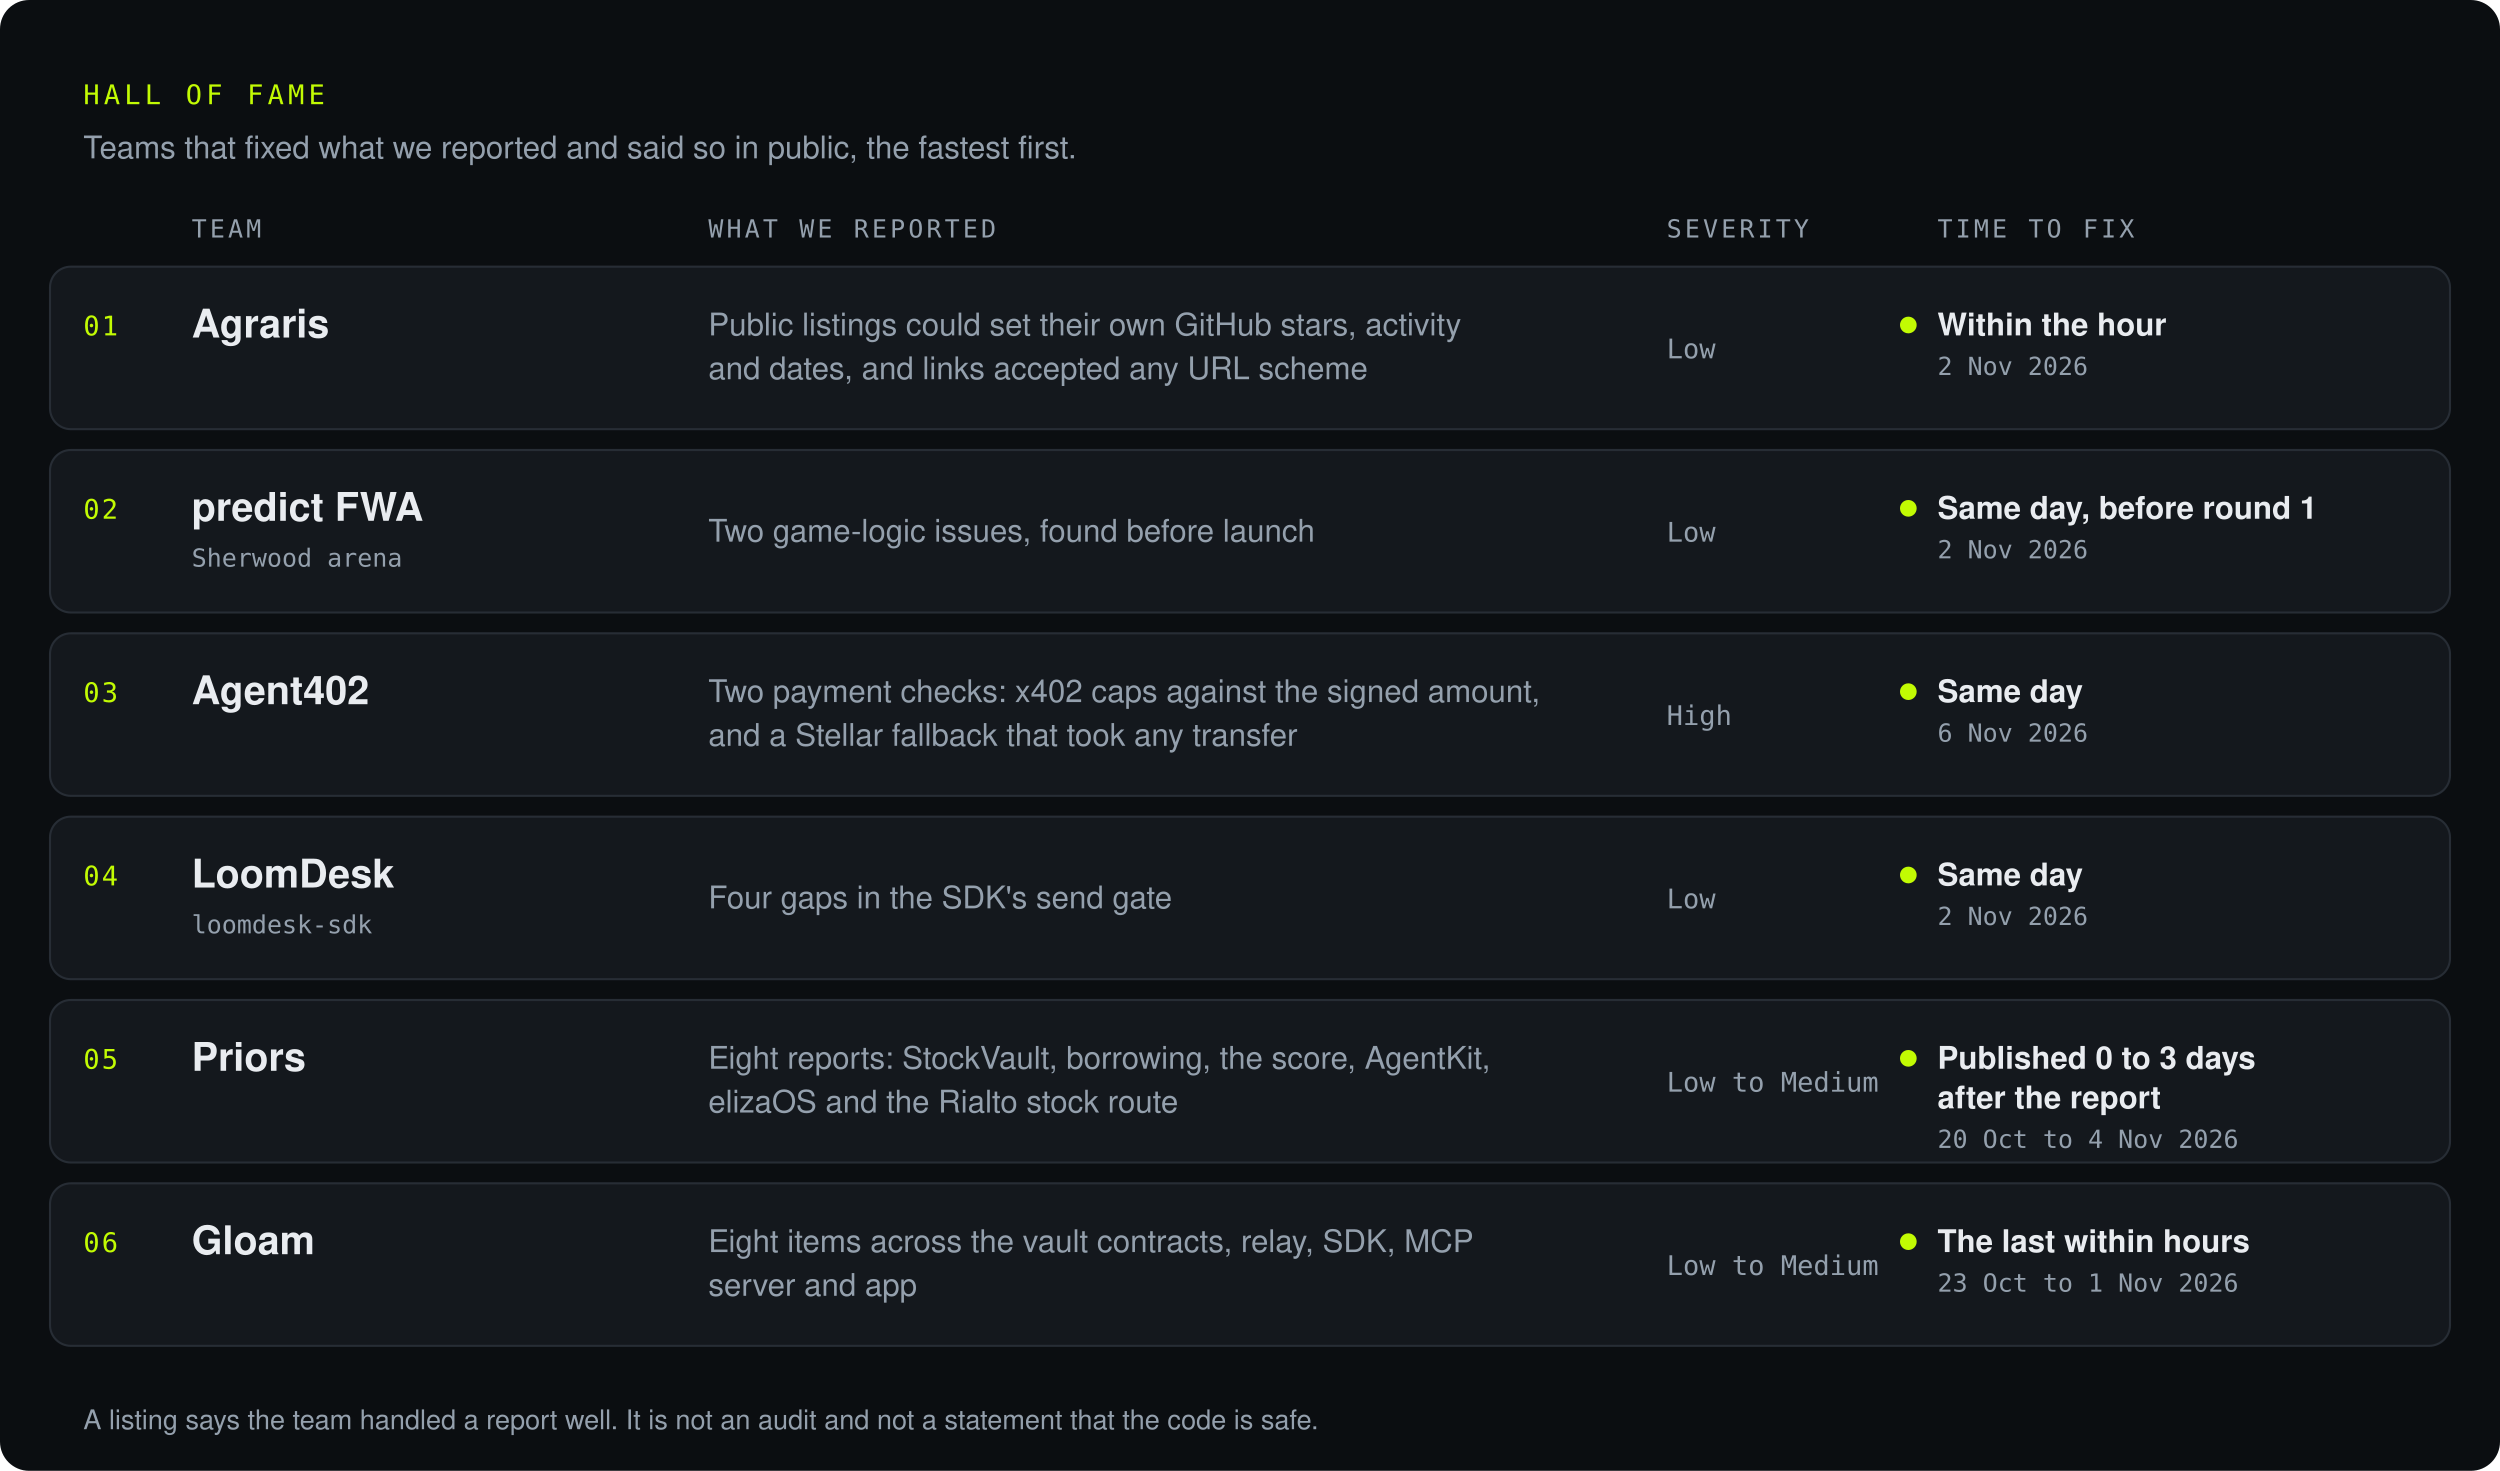
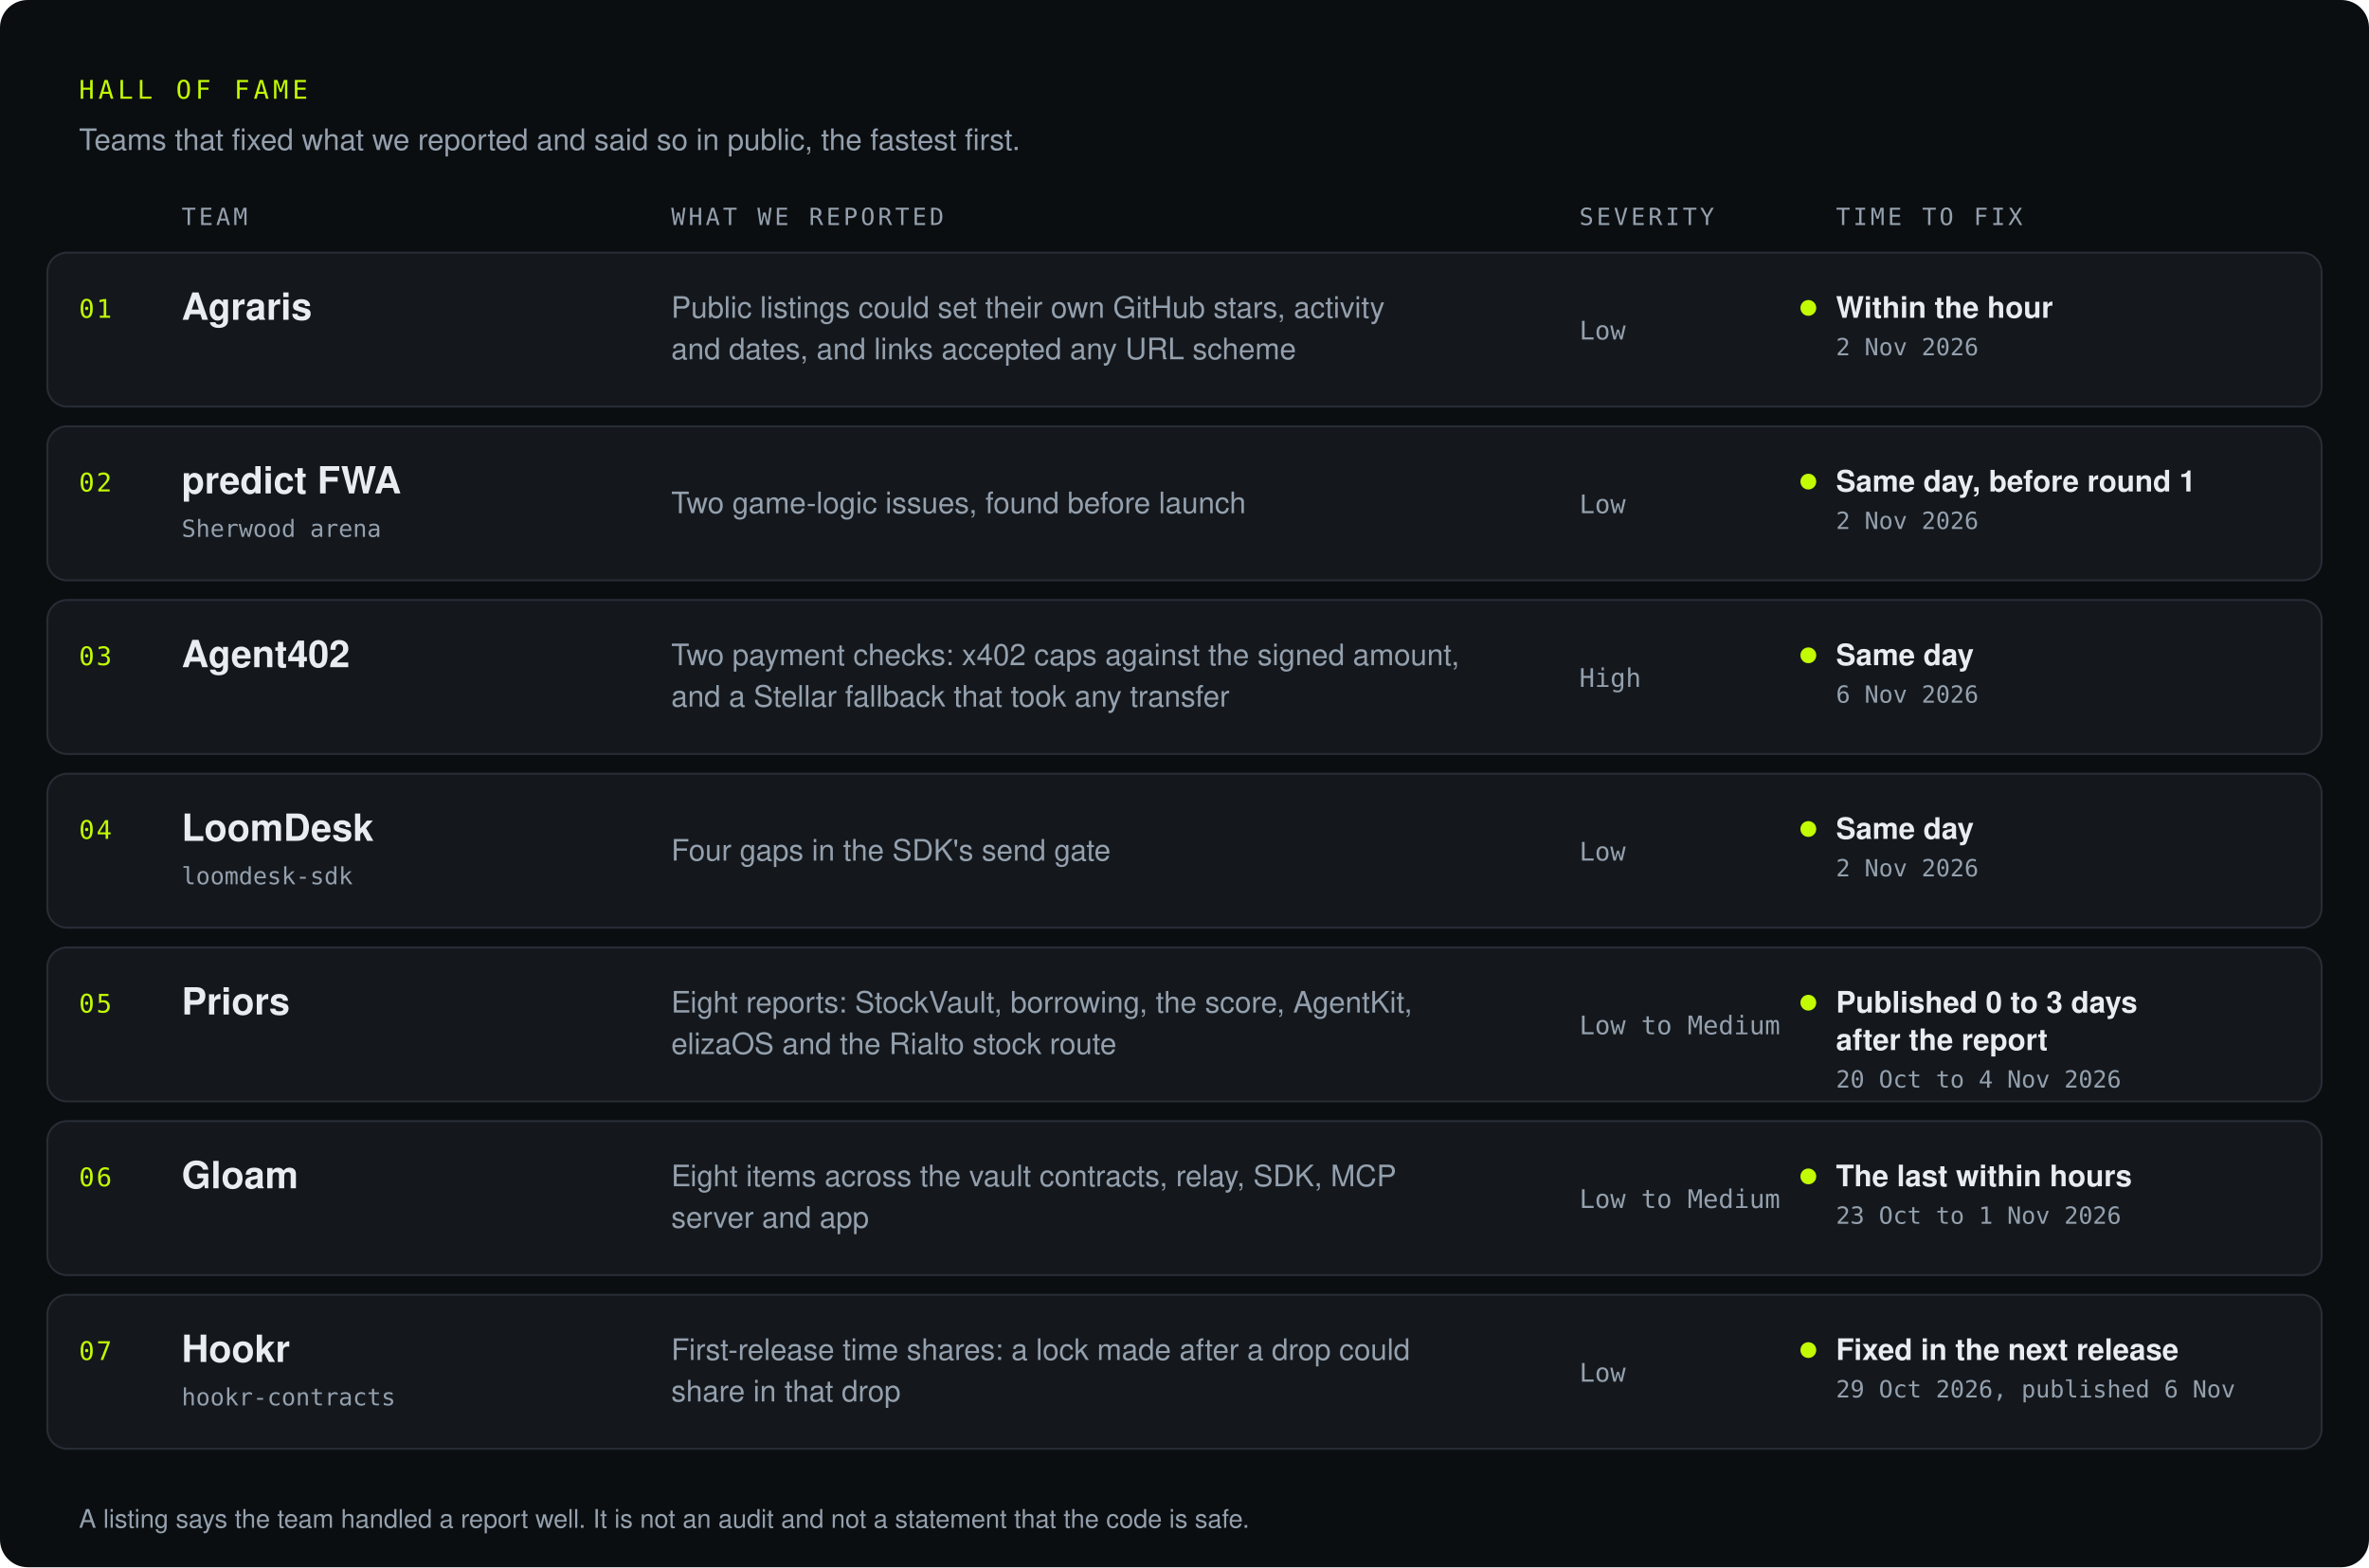
- <svg xmlns="http://www.w3.org/2000/svg" width="1200" height="706" viewBox="0 0 1200 706" role="img" aria-label="Hall of fame: Agraris, within the hour; predict FWA, same day, before round 1; Agent402, same day; LoomDesk, same day; Priors, published 0 to 3 days after the report; Gloam, the last within hours">
+ <svg xmlns="http://www.w3.org/2000/svg" width="1200" height="794" viewBox="0 0 1200 794" role="img" aria-label="Hall of fame: Agraris, within the hour; predict FWA, same day, before round 1; Agent402, same day; LoomDesk, same day; Priors, published 0 to 3 days after the report; Gloam, the last within hours; Hookr, fixed in the next release">
  <style>.p{animation:pulse 3.5s ease-in-out infinite}@keyframes pulse{50%{opacity:.35}}@media (prefers-reduced-motion: reduce){*{animation:none!important}}</style>
-   <rect width="1200" height="706" rx="14" fill="#0B0E11" />
+   <rect width="1200" height="794" rx="14" fill="#0B0E11" />
  <text x="40" y="50" font-family="ui-monospace,SFMono-Regular,'SF Mono',Menlo,Consolas,monospace" font-size="13" letter-spacing="2" fill="#C2FB03">HALL OF FAME</text>
  <text x="40" y="76" font-family="-apple-system,BlinkMacSystemFont,'Segoe UI',Helvetica,Arial,sans-serif" font-size="15" fill="#94A0AD">Teams that fixed what we reported and said so in public, the fastest first.</text>
  <text x="92" y="114" font-family="ui-monospace,SFMono-Regular,'SF Mono',Menlo,Consolas,monospace" font-size="12" letter-spacing="1.5" fill="#94A0AD">TEAM</text>
  <text x="340" y="114" font-family="ui-monospace,SFMono-Regular,'SF Mono',Menlo,Consolas,monospace" font-size="12" letter-spacing="1.5" fill="#94A0AD">WHAT WE REPORTED</text>
  <text x="800" y="114" font-family="ui-monospace,SFMono-Regular,'SF Mono',Menlo,Consolas,monospace" font-size="12" letter-spacing="1.5" fill="#94A0AD">SEVERITY</text>
  <text x="930" y="114" font-family="ui-monospace,SFMono-Regular,'SF Mono',Menlo,Consolas,monospace" font-size="12" letter-spacing="1.5" fill="#94A0AD">TIME TO FIX</text>
  <g>
    <rect x="24" y="128" width="1152" height="78" rx="10" fill="#14181D" stroke="#272D35" />
    <text x="40" y="161" font-family="ui-monospace,SFMono-Regular,'SF Mono',Menlo,Consolas,monospace" font-size="13" letter-spacing="1" fill="#C2FB03">01</text>
    <text x="92" y="162" font-family="-apple-system,BlinkMacSystemFont,'Segoe UI',Helvetica,Arial,sans-serif" font-size="19" font-weight="700" fill="#E9ECF0">Agraris</text>
    <text x="340" y="161" text-anchor="start" font-family="-apple-system,BlinkMacSystemFont,'Segoe UI',Helvetica,Arial,sans-serif" font-size="15" font-weight="400" fill="#94A0AD">Public listings could set their own GitHub stars, activity</text>
    <text x="340" y="182" text-anchor="start" font-family="-apple-system,BlinkMacSystemFont,'Segoe UI',Helvetica,Arial,sans-serif" font-size="15" font-weight="400" fill="#94A0AD">and dates, and links accepted any URL scheme</text>
    <text x="800" y="172" font-family="ui-monospace,SFMono-Regular,'SF Mono',Menlo,Consolas,monospace" font-size="13" fill="#94A0AD">Low</text>
    <circle class="p" style="animation-delay:-0.0s" cx="916" cy="156" r="4" fill="#C2FB03" />
    <text x="930" y="161" text-anchor="start" font-family="-apple-system,BlinkMacSystemFont,'Segoe UI',Helvetica,Arial,sans-serif" font-size="15" font-weight="600" fill="#E9ECF0">Within the hour</text>
    <text x="930" y="180" font-family="ui-monospace,SFMono-Regular,'SF Mono',Menlo,Consolas,monospace" font-size="12" fill="#94A0AD">2 Nov 2026</text>
  </g>
  <g>
    <rect x="24" y="216" width="1152" height="78" rx="10" fill="#14181D" stroke="#272D35" />
    <text x="40" y="249" font-family="ui-monospace,SFMono-Regular,'SF Mono',Menlo,Consolas,monospace" font-size="13" letter-spacing="1" fill="#C2FB03">02</text>
    <text x="92" y="250" font-family="-apple-system,BlinkMacSystemFont,'Segoe UI',Helvetica,Arial,sans-serif" font-size="19" font-weight="700" fill="#E9ECF0">predict FWA</text>
    <text x="92" y="272" font-family="ui-monospace,SFMono-Regular,'SF Mono',Menlo,Consolas,monospace" font-size="12" fill="#94A0AD">Sherwood arena</text>
    <text x="340" y="260" text-anchor="start" font-family="-apple-system,BlinkMacSystemFont,'Segoe UI',Helvetica,Arial,sans-serif" font-size="15" font-weight="400" fill="#94A0AD">Two game-logic issues, found before launch</text>
    <text x="800" y="260" font-family="ui-monospace,SFMono-Regular,'SF Mono',Menlo,Consolas,monospace" font-size="13" fill="#94A0AD">Low</text>
    <circle class="p" style="animation-delay:-0.7s" cx="916" cy="244" r="4" fill="#C2FB03" />
    <text x="930" y="249" text-anchor="start" font-family="-apple-system,BlinkMacSystemFont,'Segoe UI',Helvetica,Arial,sans-serif" font-size="15" font-weight="600" fill="#E9ECF0">Same day, before round 1</text>
    <text x="930" y="268" font-family="ui-monospace,SFMono-Regular,'SF Mono',Menlo,Consolas,monospace" font-size="12" fill="#94A0AD">2 Nov 2026</text>
  </g>
  <g>
    <rect x="24" y="304" width="1152" height="78" rx="10" fill="#14181D" stroke="#272D35" />
    <text x="40" y="337" font-family="ui-monospace,SFMono-Regular,'SF Mono',Menlo,Consolas,monospace" font-size="13" letter-spacing="1" fill="#C2FB03">03</text>
    <text x="92" y="338" font-family="-apple-system,BlinkMacSystemFont,'Segoe UI',Helvetica,Arial,sans-serif" font-size="19" font-weight="700" fill="#E9ECF0">Agent402</text>
    <text x="340" y="337" text-anchor="start" font-family="-apple-system,BlinkMacSystemFont,'Segoe UI',Helvetica,Arial,sans-serif" font-size="15" font-weight="400" fill="#94A0AD">Two payment checks: x402 caps against the signed amount,</text>
    <text x="340" y="358" text-anchor="start" font-family="-apple-system,BlinkMacSystemFont,'Segoe UI',Helvetica,Arial,sans-serif" font-size="15" font-weight="400" fill="#94A0AD">and a Stellar fallback that took any transfer</text>
    <text x="800" y="348" font-family="ui-monospace,SFMono-Regular,'SF Mono',Menlo,Consolas,monospace" font-size="13" fill="#94A0AD">High</text>
    <circle class="p" style="animation-delay:-1.4s" cx="916" cy="332" r="4" fill="#C2FB03" />
    <text x="930" y="337" text-anchor="start" font-family="-apple-system,BlinkMacSystemFont,'Segoe UI',Helvetica,Arial,sans-serif" font-size="15" font-weight="600" fill="#E9ECF0">Same day</text>
    <text x="930" y="356" font-family="ui-monospace,SFMono-Regular,'SF Mono',Menlo,Consolas,monospace" font-size="12" fill="#94A0AD">6 Nov 2026</text>
  </g>
  <g>
    <rect x="24" y="392" width="1152" height="78" rx="10" fill="#14181D" stroke="#272D35" />
    <text x="40" y="425" font-family="ui-monospace,SFMono-Regular,'SF Mono',Menlo,Consolas,monospace" font-size="13" letter-spacing="1" fill="#C2FB03">04</text>
    <text x="92" y="426" font-family="-apple-system,BlinkMacSystemFont,'Segoe UI',Helvetica,Arial,sans-serif" font-size="19" font-weight="700" fill="#E9ECF0">LoomDesk</text>
    <text x="92" y="448" font-family="ui-monospace,SFMono-Regular,'SF Mono',Menlo,Consolas,monospace" font-size="12" fill="#94A0AD">loomdesk-sdk</text>
    <text x="340" y="436" text-anchor="start" font-family="-apple-system,BlinkMacSystemFont,'Segoe UI',Helvetica,Arial,sans-serif" font-size="15" font-weight="400" fill="#94A0AD">Four gaps in the SDK's send gate</text>
    <text x="800" y="436" font-family="ui-monospace,SFMono-Regular,'SF Mono',Menlo,Consolas,monospace" font-size="13" fill="#94A0AD">Low</text>
    <circle class="p" style="animation-delay:-2.1s" cx="916" cy="420" r="4" fill="#C2FB03" />
    <text x="930" y="425" text-anchor="start" font-family="-apple-system,BlinkMacSystemFont,'Segoe UI',Helvetica,Arial,sans-serif" font-size="15" font-weight="600" fill="#E9ECF0">Same day</text>
    <text x="930" y="444" font-family="ui-monospace,SFMono-Regular,'SF Mono',Menlo,Consolas,monospace" font-size="12" fill="#94A0AD">2 Nov 2026</text>
  </g>
  <g>
    <rect x="24" y="480" width="1152" height="78" rx="10" fill="#14181D" stroke="#272D35" />
    <text x="40" y="513" font-family="ui-monospace,SFMono-Regular,'SF Mono',Menlo,Consolas,monospace" font-size="13" letter-spacing="1" fill="#C2FB03">05</text>
    <text x="92" y="514" font-family="-apple-system,BlinkMacSystemFont,'Segoe UI',Helvetica,Arial,sans-serif" font-size="19" font-weight="700" fill="#E9ECF0">Priors</text>
    <text x="340" y="513" text-anchor="start" font-family="-apple-system,BlinkMacSystemFont,'Segoe UI',Helvetica,Arial,sans-serif" font-size="15" font-weight="400" fill="#94A0AD">Eight reports: StockVault, borrowing, the score, AgentKit,</text>
    <text x="340" y="534" text-anchor="start" font-family="-apple-system,BlinkMacSystemFont,'Segoe UI',Helvetica,Arial,sans-serif" font-size="15" font-weight="400" fill="#94A0AD">elizaOS and the Rialto stock route</text>
    <text x="800" y="524" font-family="ui-monospace,SFMono-Regular,'SF Mono',Menlo,Consolas,monospace" font-size="13" fill="#94A0AD">Low to Medium</text>
    <circle class="p" style="animation-delay:-2.8s" cx="916" cy="508" r="4" fill="#C2FB03" />
    <text x="930" y="513" text-anchor="start" font-family="-apple-system,BlinkMacSystemFont,'Segoe UI',Helvetica,Arial,sans-serif" font-size="15" font-weight="600" fill="#E9ECF0">Published 0 to 3 days</text>
    <text x="930" y="532" text-anchor="start" font-family="-apple-system,BlinkMacSystemFont,'Segoe UI',Helvetica,Arial,sans-serif" font-size="15" font-weight="600" fill="#E9ECF0">after the report</text>
    <text x="930" y="551" font-family="ui-monospace,SFMono-Regular,'SF Mono',Menlo,Consolas,monospace" font-size="12" fill="#94A0AD">20 Oct to 4 Nov 2026</text>
  </g>
  <g>
    <rect x="24" y="568" width="1152" height="78" rx="10" fill="#14181D" stroke="#272D35" />
    <text x="40" y="601" font-family="ui-monospace,SFMono-Regular,'SF Mono',Menlo,Consolas,monospace" font-size="13" letter-spacing="1" fill="#C2FB03">06</text>
    <text x="92" y="602" font-family="-apple-system,BlinkMacSystemFont,'Segoe UI',Helvetica,Arial,sans-serif" font-size="19" font-weight="700" fill="#E9ECF0">Gloam</text>
    <text x="340" y="601" text-anchor="start" font-family="-apple-system,BlinkMacSystemFont,'Segoe UI',Helvetica,Arial,sans-serif" font-size="15" font-weight="400" fill="#94A0AD">Eight items across the vault contracts, relay, SDK, MCP</text>
    <text x="340" y="622" text-anchor="start" font-family="-apple-system,BlinkMacSystemFont,'Segoe UI',Helvetica,Arial,sans-serif" font-size="15" font-weight="400" fill="#94A0AD">server and app</text>
    <text x="800" y="612" font-family="ui-monospace,SFMono-Regular,'SF Mono',Menlo,Consolas,monospace" font-size="13" fill="#94A0AD">Low to Medium</text>
    <circle class="p" style="animation-delay:-3.5s" cx="916" cy="596" r="4" fill="#C2FB03" />
    <text x="930" y="601" text-anchor="start" font-family="-apple-system,BlinkMacSystemFont,'Segoe UI',Helvetica,Arial,sans-serif" font-size="15" font-weight="600" fill="#E9ECF0">The last within hours</text>
    <text x="930" y="620" font-family="ui-monospace,SFMono-Regular,'SF Mono',Menlo,Consolas,monospace" font-size="12" fill="#94A0AD">23 Oct to 1 Nov 2026</text>
  </g>
-   <text x="40" y="686" font-family="-apple-system,BlinkMacSystemFont,'Segoe UI',Helvetica,Arial,sans-serif" font-size="13" fill="#94A0AD">A listing says the team handled a report well. It is not an audit and not a statement that the code is safe.</text>
+   <g>
+     <rect x="24" y="656" width="1152" height="78" rx="10" fill="#14181D" stroke="#272D35" />
+     <text x="40" y="689" font-family="ui-monospace,SFMono-Regular,'SF Mono',Menlo,Consolas,monospace" font-size="13" letter-spacing="1" fill="#C2FB03">07</text>
+     <text x="92" y="690" font-family="-apple-system,BlinkMacSystemFont,'Segoe UI',Helvetica,Arial,sans-serif" font-size="19" font-weight="700" fill="#E9ECF0">Hookr</text>
+     <text x="92" y="712" font-family="ui-monospace,SFMono-Regular,'SF Mono',Menlo,Consolas,monospace" font-size="12" fill="#94A0AD">hookr-contracts</text>
+     <text x="340" y="689" text-anchor="start" font-family="-apple-system,BlinkMacSystemFont,'Segoe UI',Helvetica,Arial,sans-serif" font-size="15" font-weight="400" fill="#94A0AD">First-release time shares: a lock made after a drop could</text>
+     <text x="340" y="710" text-anchor="start" font-family="-apple-system,BlinkMacSystemFont,'Segoe UI',Helvetica,Arial,sans-serif" font-size="15" font-weight="400" fill="#94A0AD">share in that drop</text>
+     <text x="800" y="700" font-family="ui-monospace,SFMono-Regular,'SF Mono',Menlo,Consolas,monospace" font-size="13" fill="#94A0AD">Low</text>
+     <circle class="p" style="animation-delay:-4.2s" cx="916" cy="684" r="4" fill="#C2FB03" />
+     <text x="930" y="689" text-anchor="start" font-family="-apple-system,BlinkMacSystemFont,'Segoe UI',Helvetica,Arial,sans-serif" font-size="15" font-weight="600" fill="#E9ECF0">Fixed in the next release</text>
+     <text x="930" y="708" font-family="ui-monospace,SFMono-Regular,'SF Mono',Menlo,Consolas,monospace" font-size="12" fill="#94A0AD">29 Oct 2026, published 6 Nov</text>
+   </g>
+   <text x="40" y="774" font-family="-apple-system,BlinkMacSystemFont,'Segoe UI',Helvetica,Arial,sans-serif" font-size="13" fill="#94A0AD">A listing says the team handled a report well. It is not an audit and not a statement that the code is safe.</text>
</svg>
